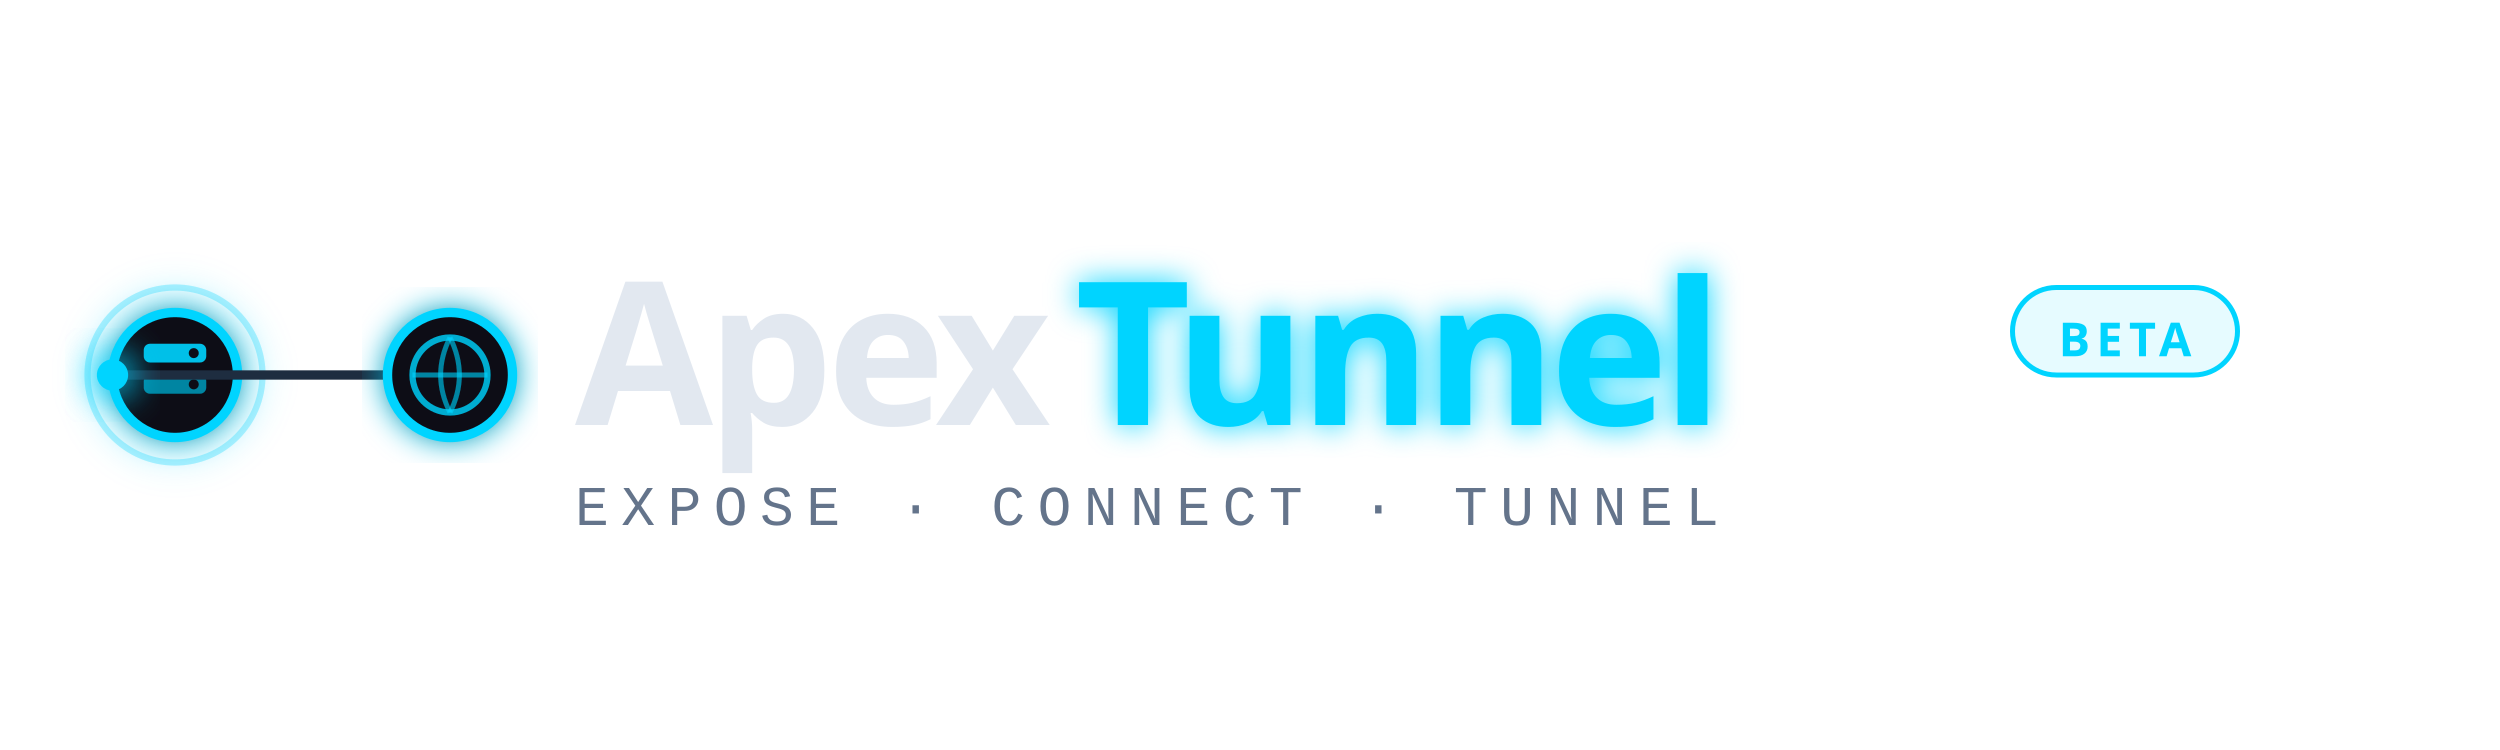
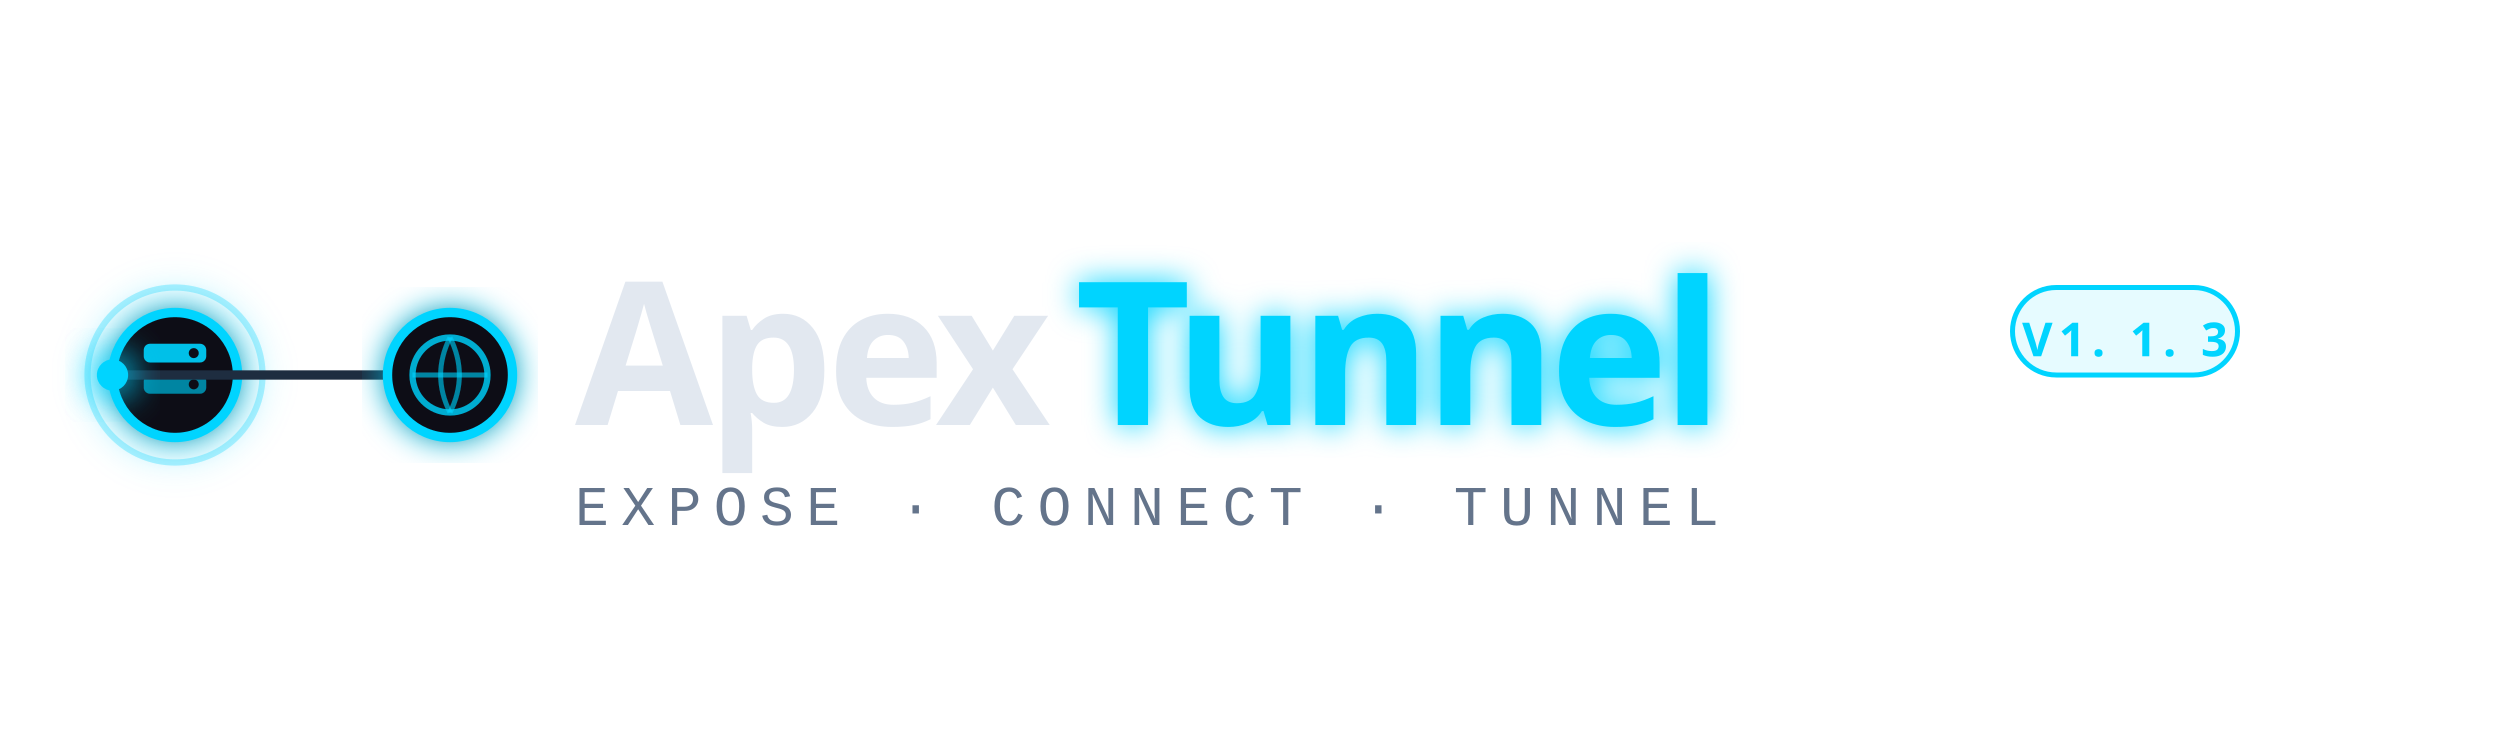
<svg xmlns="http://www.w3.org/2000/svg" viewBox="0 0 400 120" width="400" height="120">
  <defs>
    <linearGradient id="tunnelGrad" x1="0%" y1="0%" x2="100%" y2="0%">
      <stop offset="0%" style="stop-color:#00d4ff;stop-opacity:0" />
      <stop offset="40%" style="stop-color:#00d4ff;stop-opacity:1" />
      <stop offset="100%" style="stop-color:#00d4ff;stop-opacity:0.3" />
    </linearGradient>
    <filter id="glow" x="-20%" y="-20%" width="140%" height="140%">
      <feGaussianBlur stdDeviation="2.5" result="blur" />
      <feMerge>
        <feMergeNode in="blur" />
        <feMergeNode in="SourceGraphic" />
      </feMerge>
    </filter>
    <filter id="dotGlow" x="-100%" y="-100%" width="300%" height="300%">
      <feGaussianBlur stdDeviation="3" result="blur" />
      <feMerge>
        <feMergeNode in="blur" />
        <feMergeNode in="blur" />
        <feMergeNode in="SourceGraphic" />
      </feMerge>
    </filter>
    <clipPath id="lineClip">
      <rect x="18" y="0" width="44" height="120" />
    </clipPath>
  </defs>
  <g filter="url(#glow)">
    <circle cx="28" cy="60" r="14" fill="none" stroke="#00d4ff" stroke-width="1" opacity="0.3">
      <animate attributeName="r" values="14;20;14" dur="2.5s" repeatCount="indefinite" />
      <animate attributeName="opacity" values="0.3;0;0.3" dur="2.5s" repeatCount="indefinite" />
    </circle>
    <circle cx="28" cy="60" r="10" fill="#0a0e17" stroke="#00d4ff" stroke-width="1.5" />
    <rect x="23" y="55" width="10" height="3" rx="1" fill="#00d4ff" opacity="0.9" />
    <rect x="23" y="60" width="10" height="3" rx="1" fill="#00d4ff" opacity="0.6" />
    <circle cx="31" cy="56.5" r="0.8" fill="#0a0e17" />
    <circle cx="31" cy="61.5" r="0.8" fill="#0a0e17" />
  </g>
  <g clip-path="url(#lineClip)">
    <line x1="18" y1="60" x2="62" y2="60" stroke="#1e2d40" stroke-width="1.5" />
    <line x1="18" y1="60" x2="62" y2="60" stroke="url(#tunnelGrad)" stroke-width="2" stroke-dasharray="20 60" stroke-dashoffset="80">
      <animate attributeName="stroke-dashoffset" values="80;-20" dur="1.2s" repeatCount="indefinite" />
    </line>
  </g>
  <circle cx="18" cy="60" r="2.5" fill="#00d4ff" filter="url(#dotGlow)">
    <animate attributeName="cx" values="18;62;18" dur="1.2s" repeatCount="indefinite" calcMode="spline" keySplines="0.4 0 0.6 1; 0.4 0 0.6 1" />
    <animate attributeName="opacity" values="1;1;0;0;1" dur="1.2s" repeatCount="indefinite" />
  </circle>
  <g filter="url(#glow)">
    <circle cx="72" cy="60" r="10" fill="#0a0e17" stroke="#00d4ff" stroke-width="1.5" />
    <circle cx="72" cy="60" r="6" fill="none" stroke="#00d4ff" stroke-width="1" opacity="0.8" />
    <line x1="66" y1="60" x2="78" y2="60" stroke="#00d4ff" stroke-width="0.8" opacity="0.6" />
    <path d="M72 54 Q75 60 72 66" fill="none" stroke="#00d4ff" stroke-width="0.8" opacity="0.6" />
    <path d="M72 54 Q69 60 72 66" fill="none" stroke="#00d4ff" stroke-width="0.8" opacity="0.6" />
  </g>
  <text x="92" y="68" font-family="'Segoe UI', system-ui, sans-serif" font-size="32" font-weight="800" letter-spacing="-1" fill="#e2e8f0">
    Apex
  </text>
  <text x="172" y="68" font-family="'Segoe UI', system-ui, sans-serif" font-size="32" font-weight="800" letter-spacing="-1" fill="#00d4ff" filter="url(#glow)">
    Tunnel
  </text>
  <text x="92" y="84" font-family="'JetBrains Mono', 'Courier New', monospace" font-size="9" letter-spacing="2" fill="#64748b">
    EXPOSE · CONNECT · TUNNEL
  </text>
  <rect x="322" y="46" width="36" height="14" rx="7" fill="rgba(0,212,255,0.1)" stroke="#00d4ff" stroke-width="0.8" />
  <text x="340" y="57" font-family="'Segoe UI', system-ui, sans-serif" font-size="7.5" font-weight="700" fill="#00d4ff" text-anchor="middle" letter-spacing="1">
-     BETA
+     V1. 1. 3
  </text>
</svg>
